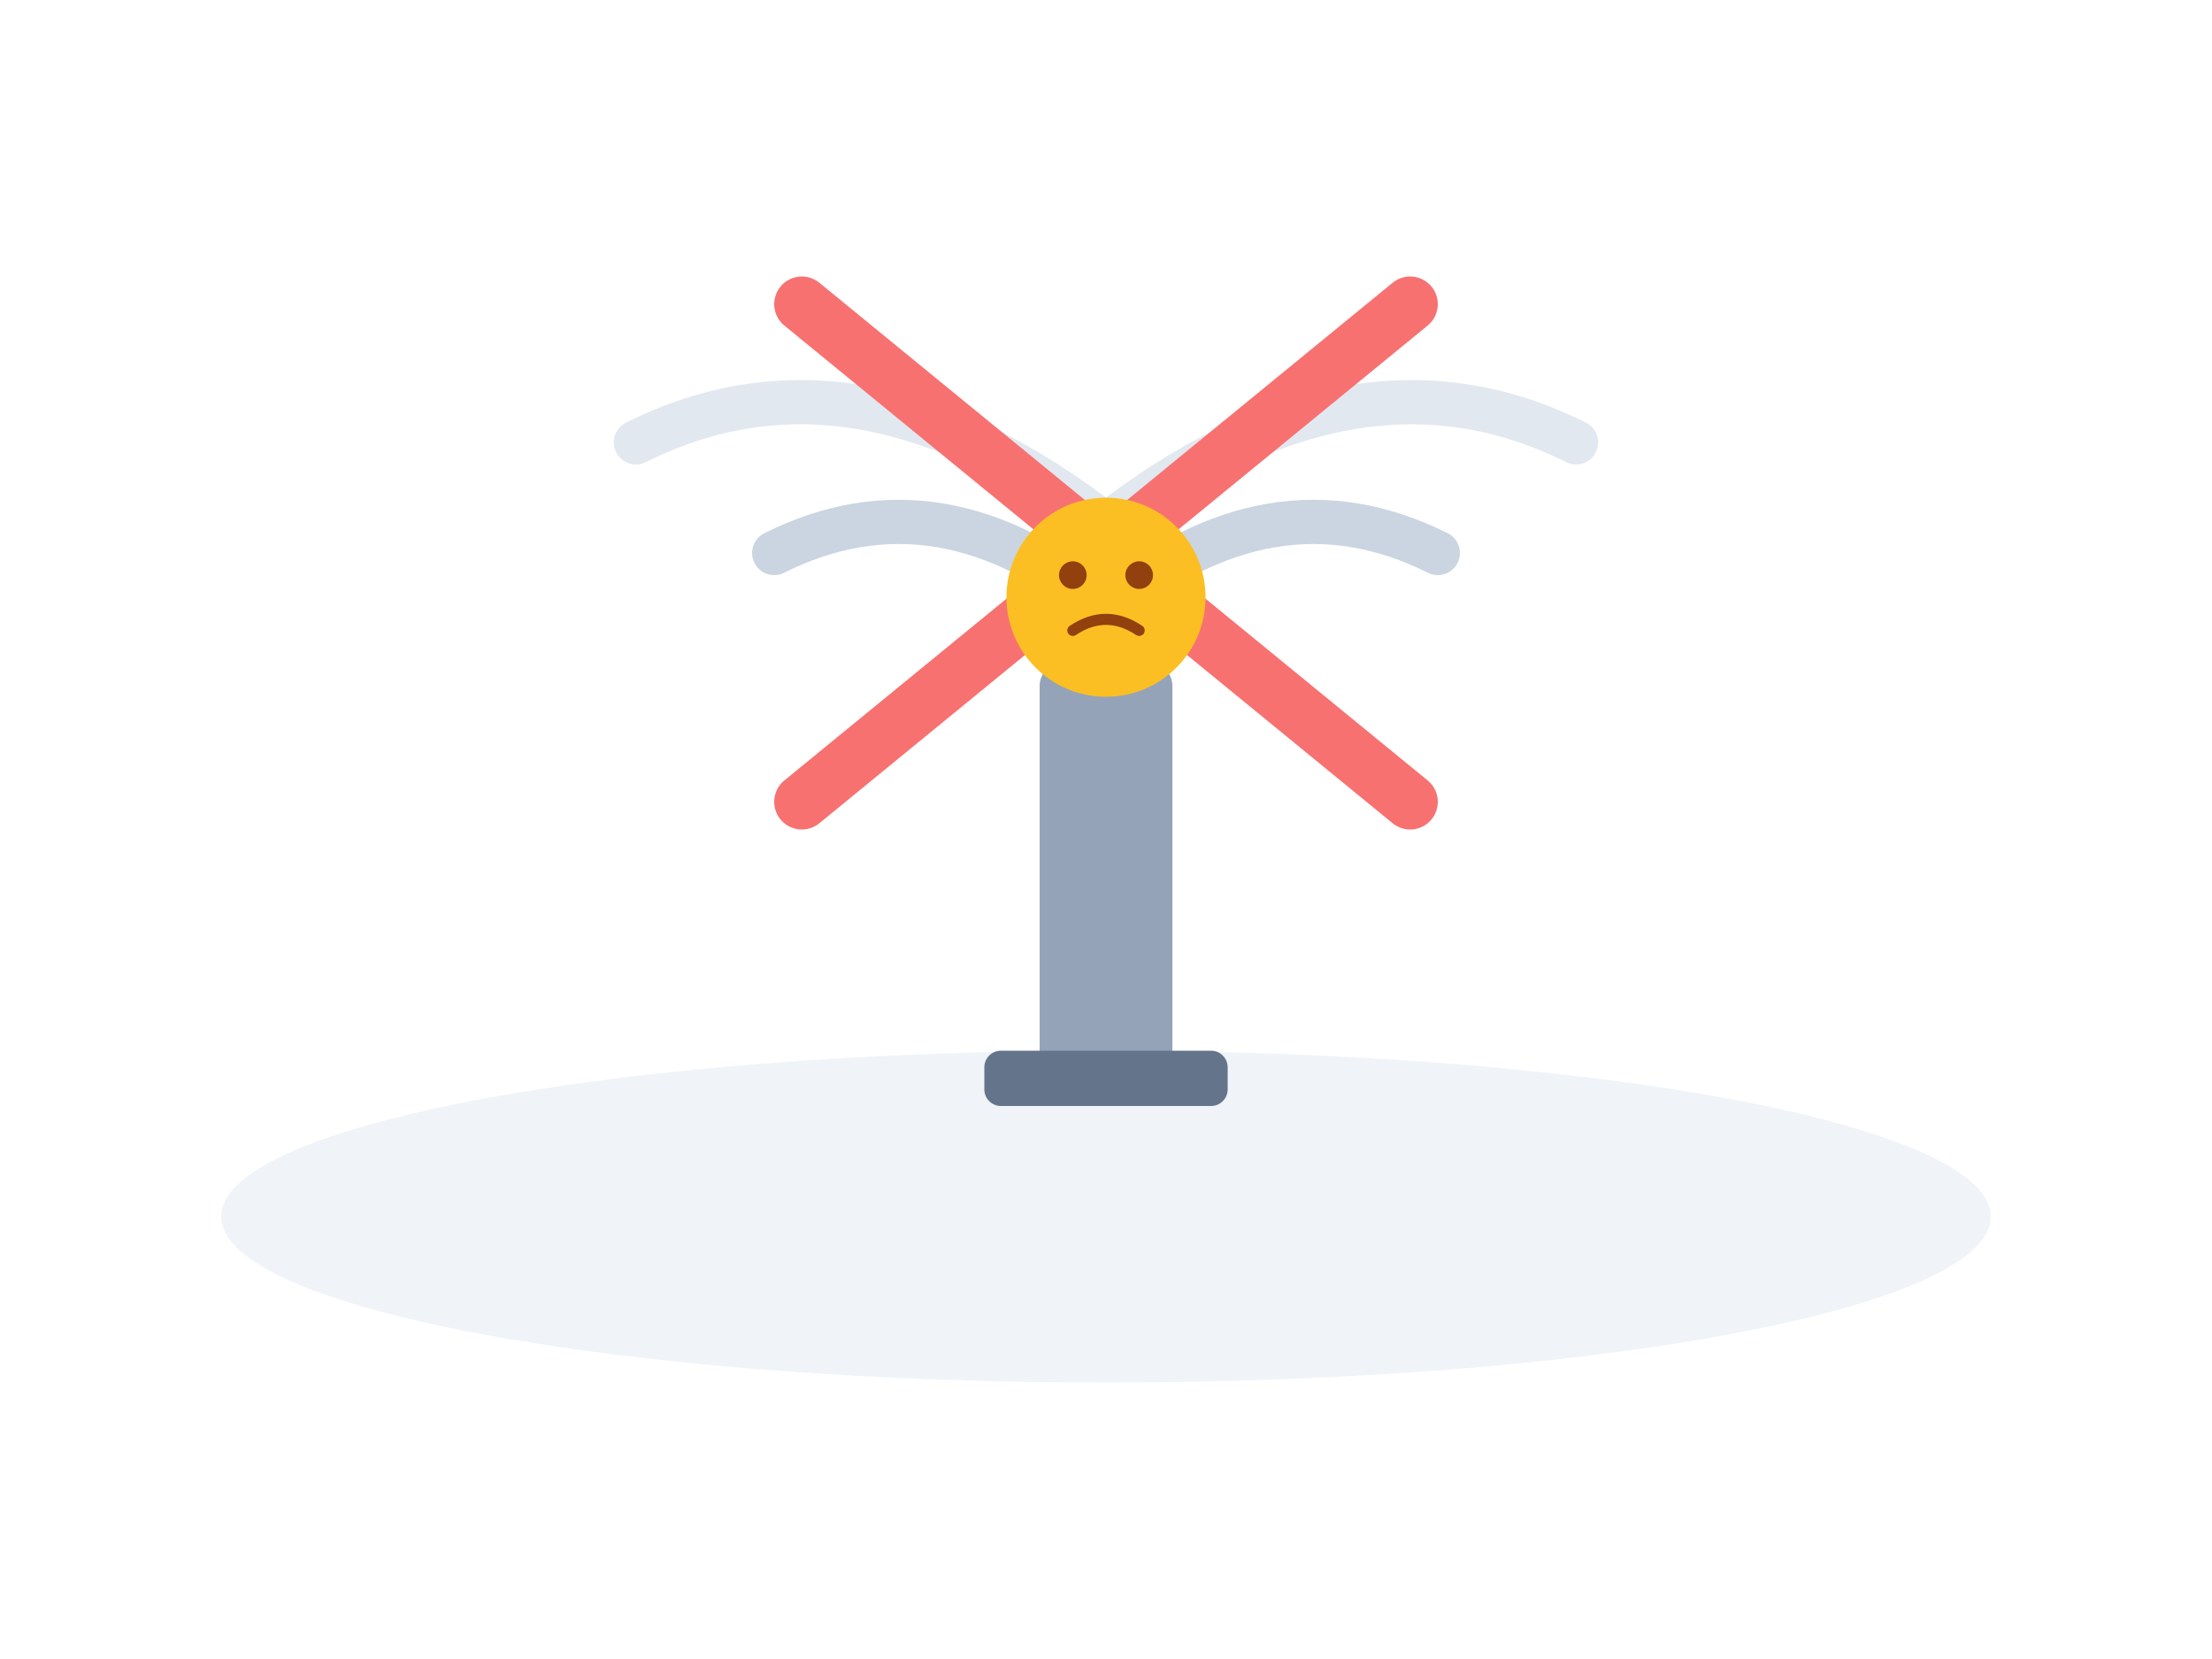
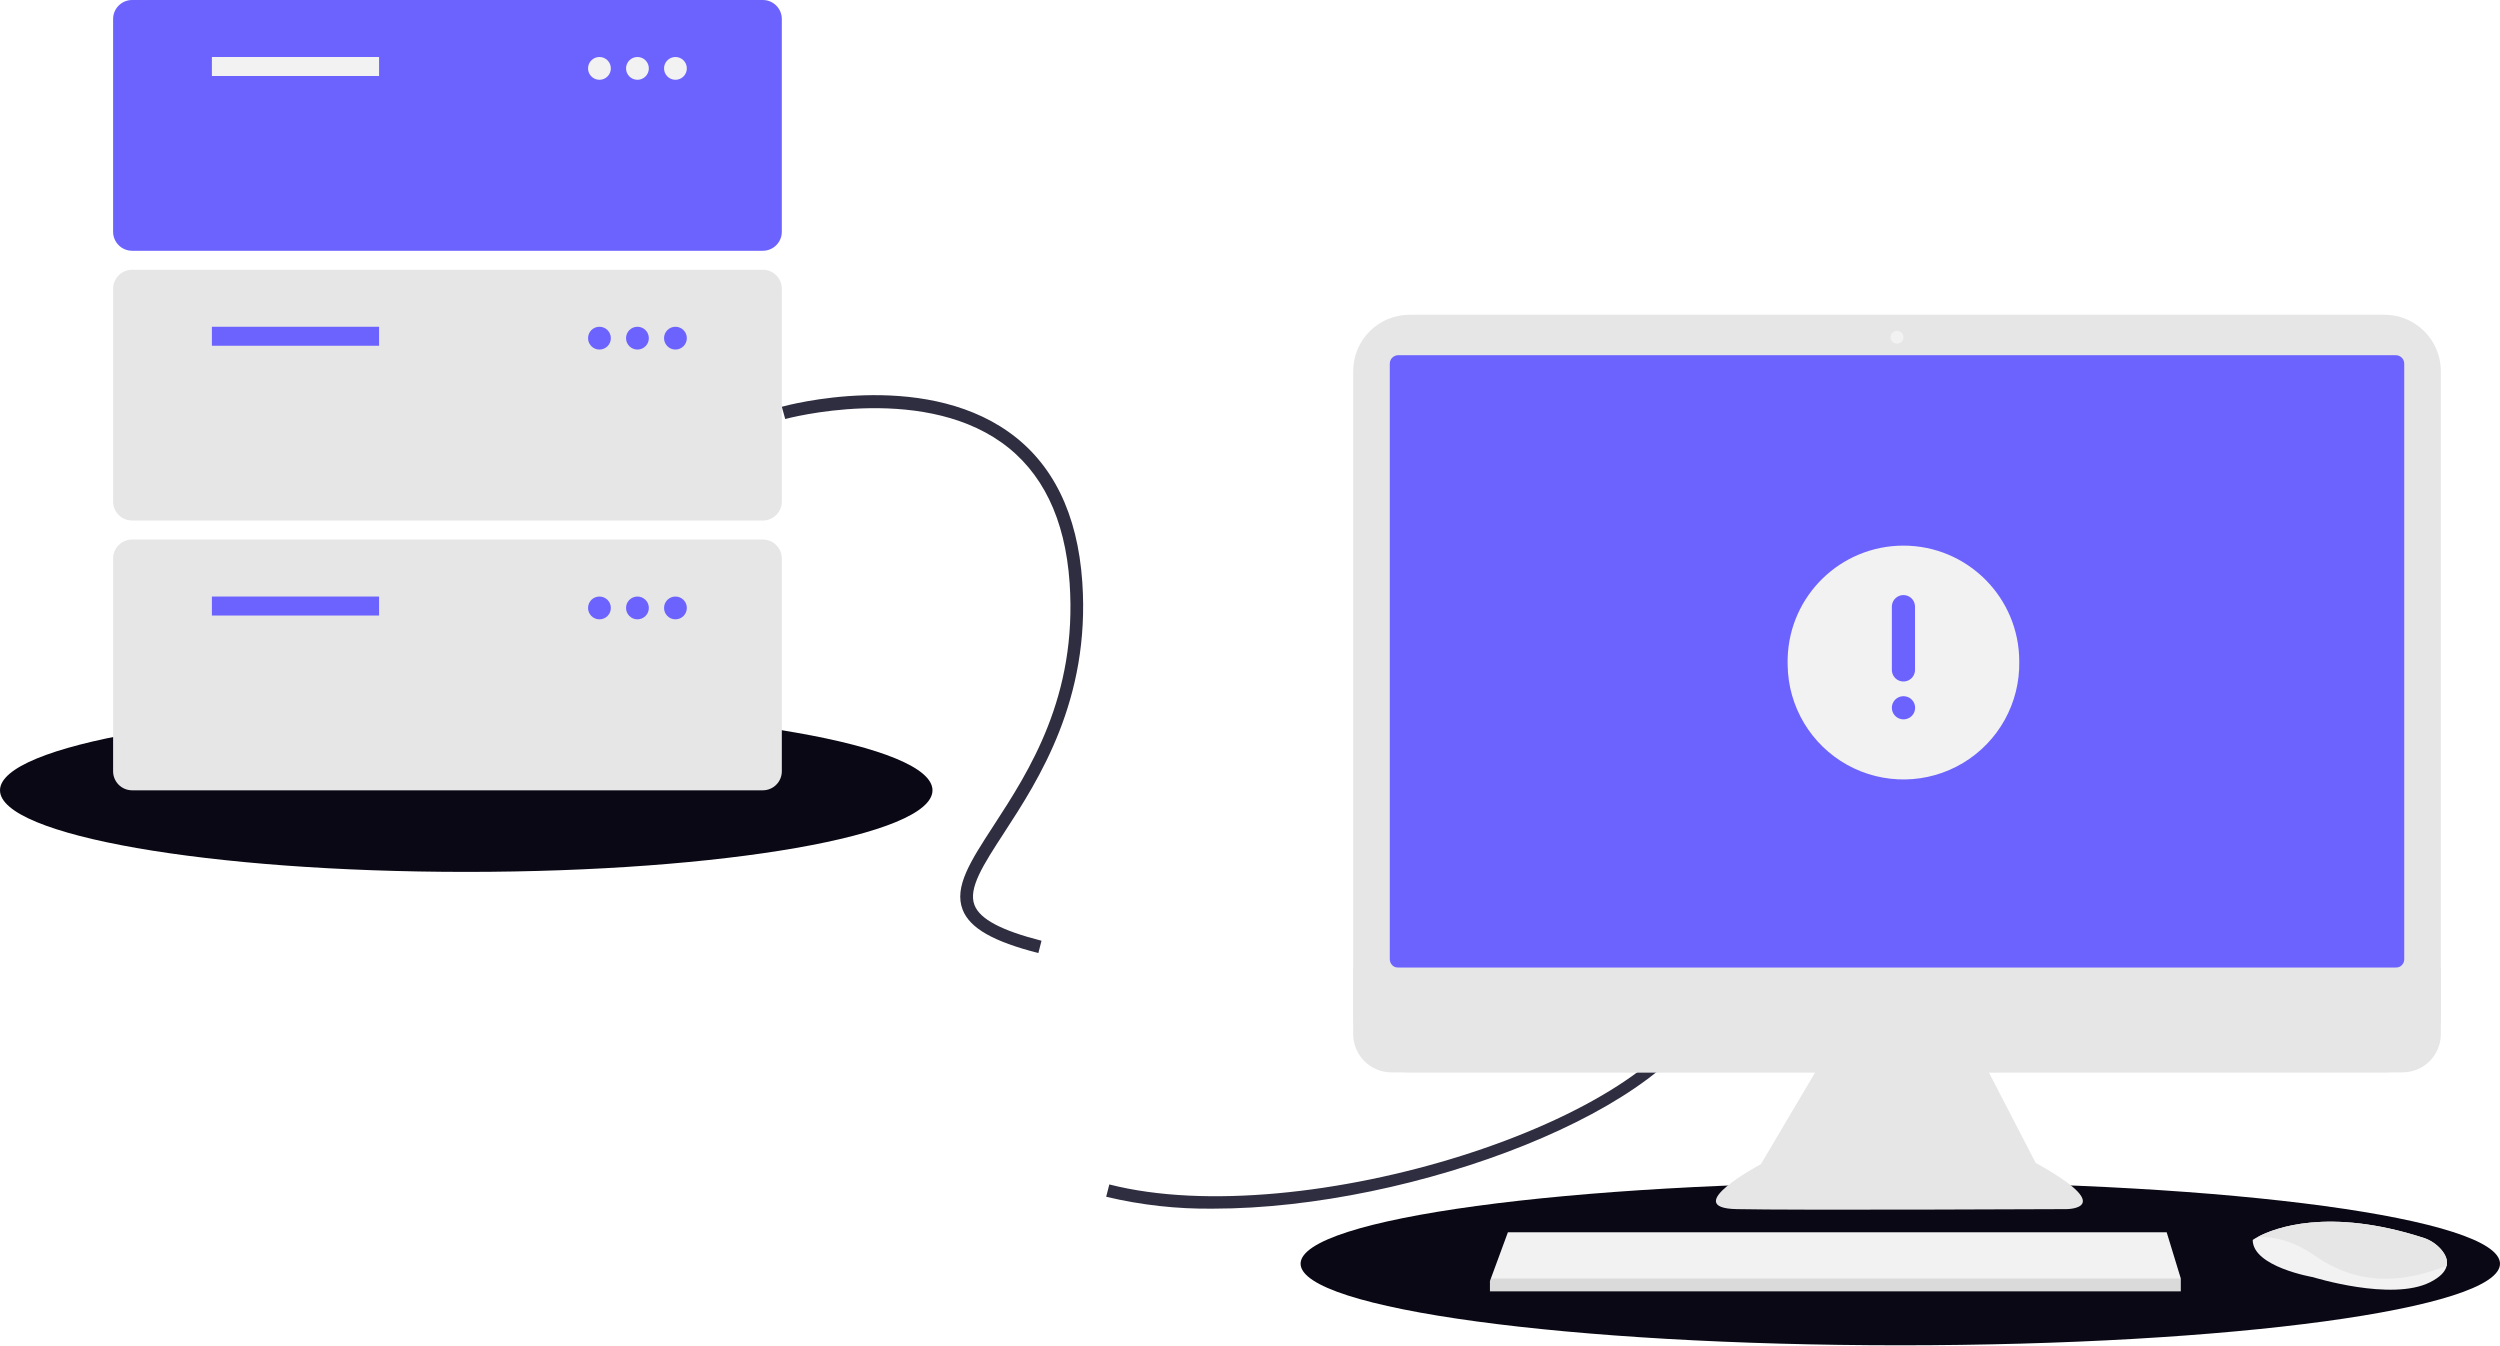
- <svg xmlns="http://www.w3.org/2000/svg" viewBox="0 0 400 300" fill="none">
-   <ellipse cx="200" cy="220" rx="160" ry="30" fill="#e2e8f0" opacity="0.5" />
-   <rect x="188" y="120" width="24" height="80" rx="4" fill="#94a3b8" />
-   <rect x="178" y="190" width="44" height="10" rx="3" fill="#64748b" />
-   <path d="M200 110 Q230 85 260 100" stroke="#cbd5e1" stroke-width="8" stroke-linecap="round" fill="none" />
-   <path d="M200 110 Q170 85 140 100" stroke="#cbd5e1" stroke-width="8" stroke-linecap="round" fill="none" />
-   <path d="M200 95  Q245 60 285 80" stroke="#e2e8f0" stroke-width="8" stroke-linecap="round" fill="none" />
-   <path d="M200 95  Q155 60 115 80" stroke="#e2e8f0" stroke-width="8" stroke-linecap="round" fill="none" />
-   <line x1="145" y1="55" x2="255" y2="145" stroke="#f87171" stroke-width="10" stroke-linecap="round" />
-   <line x1="255" y1="55" x2="145" y2="145" stroke="#f87171" stroke-width="10" stroke-linecap="round" />
-   <circle cx="200" cy="108" r="18" fill="#fbbf24" />
-   <circle cx="194" cy="104" r="2.5" fill="#92400e" />
-   <circle cx="206" cy="104" r="2.5" fill="#92400e" />
-   <path d="M194 114 Q200 110 206 114" stroke="#92400e" stroke-width="2" stroke-linecap="round" fill="none" />
+ <svg xmlns="http://www.w3.org/2000/svg" width="800" height="430.493" viewBox="0 0 800 430.493" role="img" artist="Katerina Limpitsouni" source="https://undraw.co/">
+   <g transform="translate(-368.866 -254.661)">
+     <ellipse cx="149.199" cy="26.107" rx="149.199" ry="26.107" transform="translate(368.866 481.453)" fill="#090814" />
+     <ellipse cx="191.906" cy="26.107" rx="191.906" ry="26.107" transform="translate(785.054 632.939)" fill="#090814" />
+     <path d="M527.508,703.017a139.876,139.876,0,0,1-34.251-3.807l1.007-3.942c61.693,15.766,176.375-20.484,188.785-59.673l3.879,1.228C676.145,670.877,591.731,703.017,527.508,703.017Z" transform="translate(229.585 -61.587)" fill="#2f2e41" />
+     <path d="M422.29,529.663c-14.453-3.693-21.922-7.965-24.218-13.849-2.856-7.316,2.5-15.561,9.919-26.972,11.315-17.409,26.811-41.252,24.3-77.646-1.418-20.568-8.78-35.7-21.879-44.978-26.656-18.878-68.707-7.567-69.129-7.451l-1.085-3.921c1.8-.5,44.3-11.949,72.551,8.041,14.153,10.017,22.094,26.176,23.6,48.028,2.6,37.751-13.977,63.262-24.949,80.143-6.756,10.394-11.637,17.9-9.54,23.275,1.748,4.477,8.559,8.1,21.436,11.386Z" transform="translate(278.852 29.977)" fill="#2f2e41" />
+     <path d="M816.039,661.123,795.384,696.05s-26.3,13.971-7.807,14.382,105.6,0,105.6,0,16.847,0-9.862-14.793l-19.389-37.478Z" transform="translate(136.968 -68.851)" fill="#e6e6e6" />
+     <rect width="348.044" height="242.439" rx="18.046" transform="translate(801.887 355.38)" fill="#e6e6e6" />
+     <path d="M2.712,0h319.2a2.712,2.712,0,0,1,2.712,2.712V193.294a2.712,2.712,0,0,1-2.712,2.712H2.712A2.712,2.712,0,0,1,0,193.294V2.712A2.712,2.712,0,0,1,2.712,0Z" transform="translate(813.598 368.323)" fill="#6c63ff" />
+     <circle cx="2.055" cy="2.055" r="2.055" transform="translate(973.854 360.516)" fill="#f2f2f2" />
+     <path d="M957.868,621.322v21.252a12.236,12.236,0,0,1-12.239,12.237H622.061a12.236,12.236,0,0,1-12.237-12.239V621.322Z" transform="translate(192.063 -56.993)" fill="#e6e6e6" />
+     <path d="M864.04,660.444v4.109H642.968v-3.288l.3-.822,5.449-14.793h210.8Z" transform="translate(202.681 3.326)" fill="#f2f2f2" />
+     <path d="M1096.367,755.317c-.4,1.722-1.923,3.538-5.358,5.256-12.327,6.164-37.393-1.644-37.393-1.644s-19.313-3.287-19.313-11.917a15.428,15.428,0,0,1,1.693-1.007c5.183-2.742,22.367-9.508,52.837.286a12.709,12.709,0,0,1,5.792,3.8C1095.859,751.534,1096.828,753.367,1096.367,755.317Z" transform="translate(55.429 -95.57)" fill="#f2f2f2" />
+     <path d="M1097.171,755.317c-15.089,5.782-28.538,6.213-42.34-3.374-6.961-4.832-13.285-6.028-18.031-5.938,5.183-2.742,22.367-9.508,52.837.286a12.708,12.708,0,0,1,5.792,3.8C1096.663,751.534,1097.631,753.367,1097.171,755.317Z" transform="translate(54.626 -95.57)" fill="#e6e6e6" />
+     <path d="M864.04,667.466v4.109H642.968v-3.288l.3-.822Z" transform="translate(202.681 -3.696)" opacity="0.1" />
+     <path d="M794.285,488.635H592.452a6.086,6.086,0,0,1-6.079-6.079V414.467a6.086,6.086,0,0,1,6.079-6.079H794.285a6.086,6.086,0,0,1,6.079,6.079v68.088A6.086,6.086,0,0,1,794.285,488.635Z" transform="translate(-181.314 -153.727)" fill="#6c63ff" />
+     <rect width="53.498" height="6.079" transform="translate(436.671 272.899)" fill="#f2f2f2" />
+     <circle cx="3.648" cy="3.648" r="3.648" transform="translate(557.041 272.899)" fill="#f2f2f2" />
+     <circle cx="3.648" cy="3.648" r="3.648" transform="translate(569.2 272.899)" fill="#f2f2f2" />
+     <circle cx="3.648" cy="3.648" r="3.648" transform="translate(581.358 272.899)" fill="#f2f2f2" />
+     <path d="M794.285,601.689H592.452a6.087,6.087,0,0,1-6.079-6.079V527.521a6.086,6.086,0,0,1,6.079-6.079H794.285a6.086,6.086,0,0,1,6.079,6.079v68.088A6.086,6.086,0,0,1,794.285,601.689Z" transform="translate(-181.314 -180.455)" fill="#e6e6e6" />
+     <rect width="53.498" height="6.079" transform="translate(436.671 359.225)" fill="#6c63ff" />
+     <circle cx="3.648" cy="3.648" r="3.648" transform="translate(557.041 359.225)" fill="#6c63ff" />
+     <circle cx="3.648" cy="3.648" r="3.648" transform="translate(569.2 359.225)" fill="#6c63ff" />
+     <circle cx="3.648" cy="3.648" r="3.648" transform="translate(581.358 359.225)" fill="#6c63ff" />
+     <path d="M794.285,714.743H592.452a6.087,6.087,0,0,1-6.079-6.079V640.575a6.086,6.086,0,0,1,6.079-6.079H794.285a6.086,6.086,0,0,1,6.079,6.079v68.089A6.086,6.086,0,0,1,794.285,714.743Z" transform="translate(-181.314 -207.183)" fill="#e6e6e6" />
+     <rect width="53.498" height="6.079" transform="translate(436.671 445.552)" fill="#6c63ff" />
+     <circle cx="3.648" cy="3.648" r="3.648" transform="translate(557.041 445.552)" fill="#6c63ff" />
+     <circle cx="3.648" cy="3.648" r="3.648" transform="translate(569.2 445.552)" fill="#6c63ff" />
+     <circle cx="3.648" cy="3.648" r="3.648" transform="translate(581.358 445.552)" fill="#6c63ff" />
+     <g transform="translate(933.489 421.851)">
+       <path d="M0,0H88.949V88.949H0Z" fill="none" />
+       <path d="M39.062,2A37.062,37.062,0,0,1,76.125,39.062a37.06,37.06,0,1,1-74.11,1.2L2,39.062l.015-1.038A37.061,37.061,0,0,1,39.062,2ZM39.1,50.181l-.471.026a3.706,3.706,0,0,0,0,7.361l.434.026.471-.026a3.706,3.706,0,0,0,0-7.361Zm-.037-32.362a3.706,3.706,0,0,0-3.68,3.272l-.026.434v20.25l.026.434a3.706,3.706,0,0,0,7.361,0l.026-.434V21.525l-.026-.434A3.706,3.706,0,0,0,39.062,17.819Z" transform="translate(5.412 5.412)" fill="#f2f2f2" />
+     </g>
+   </g>
</svg>
